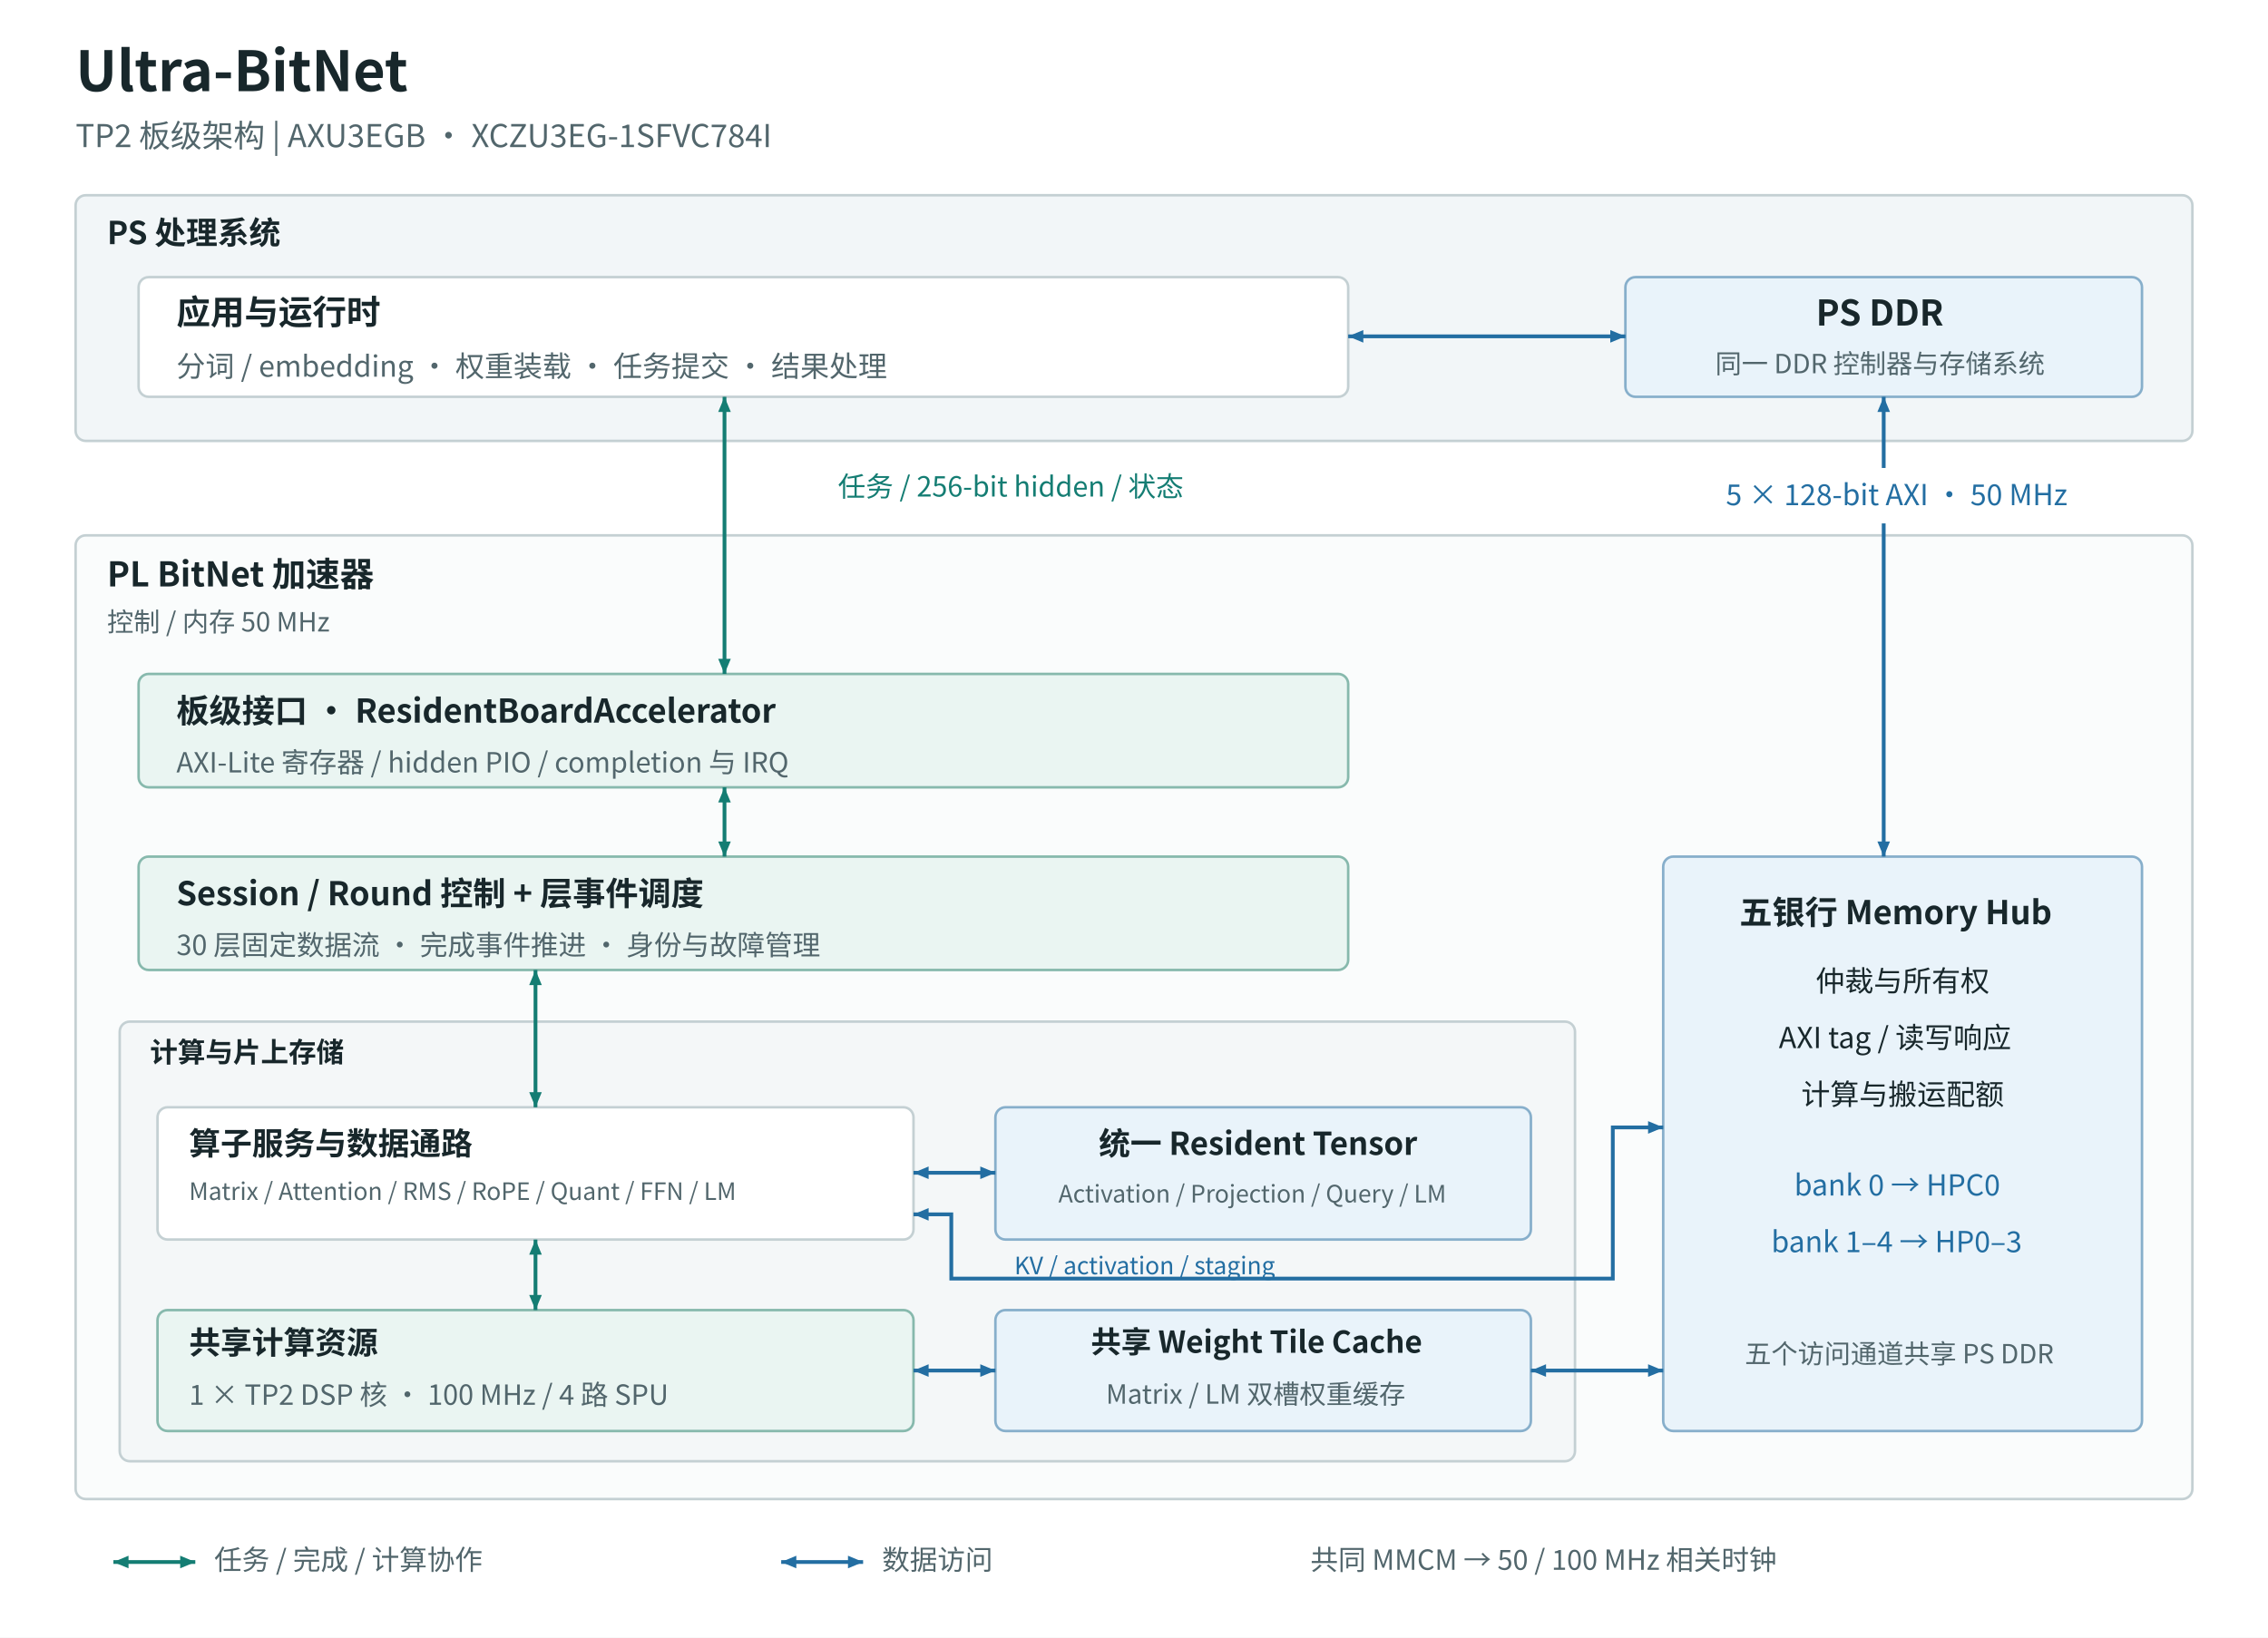
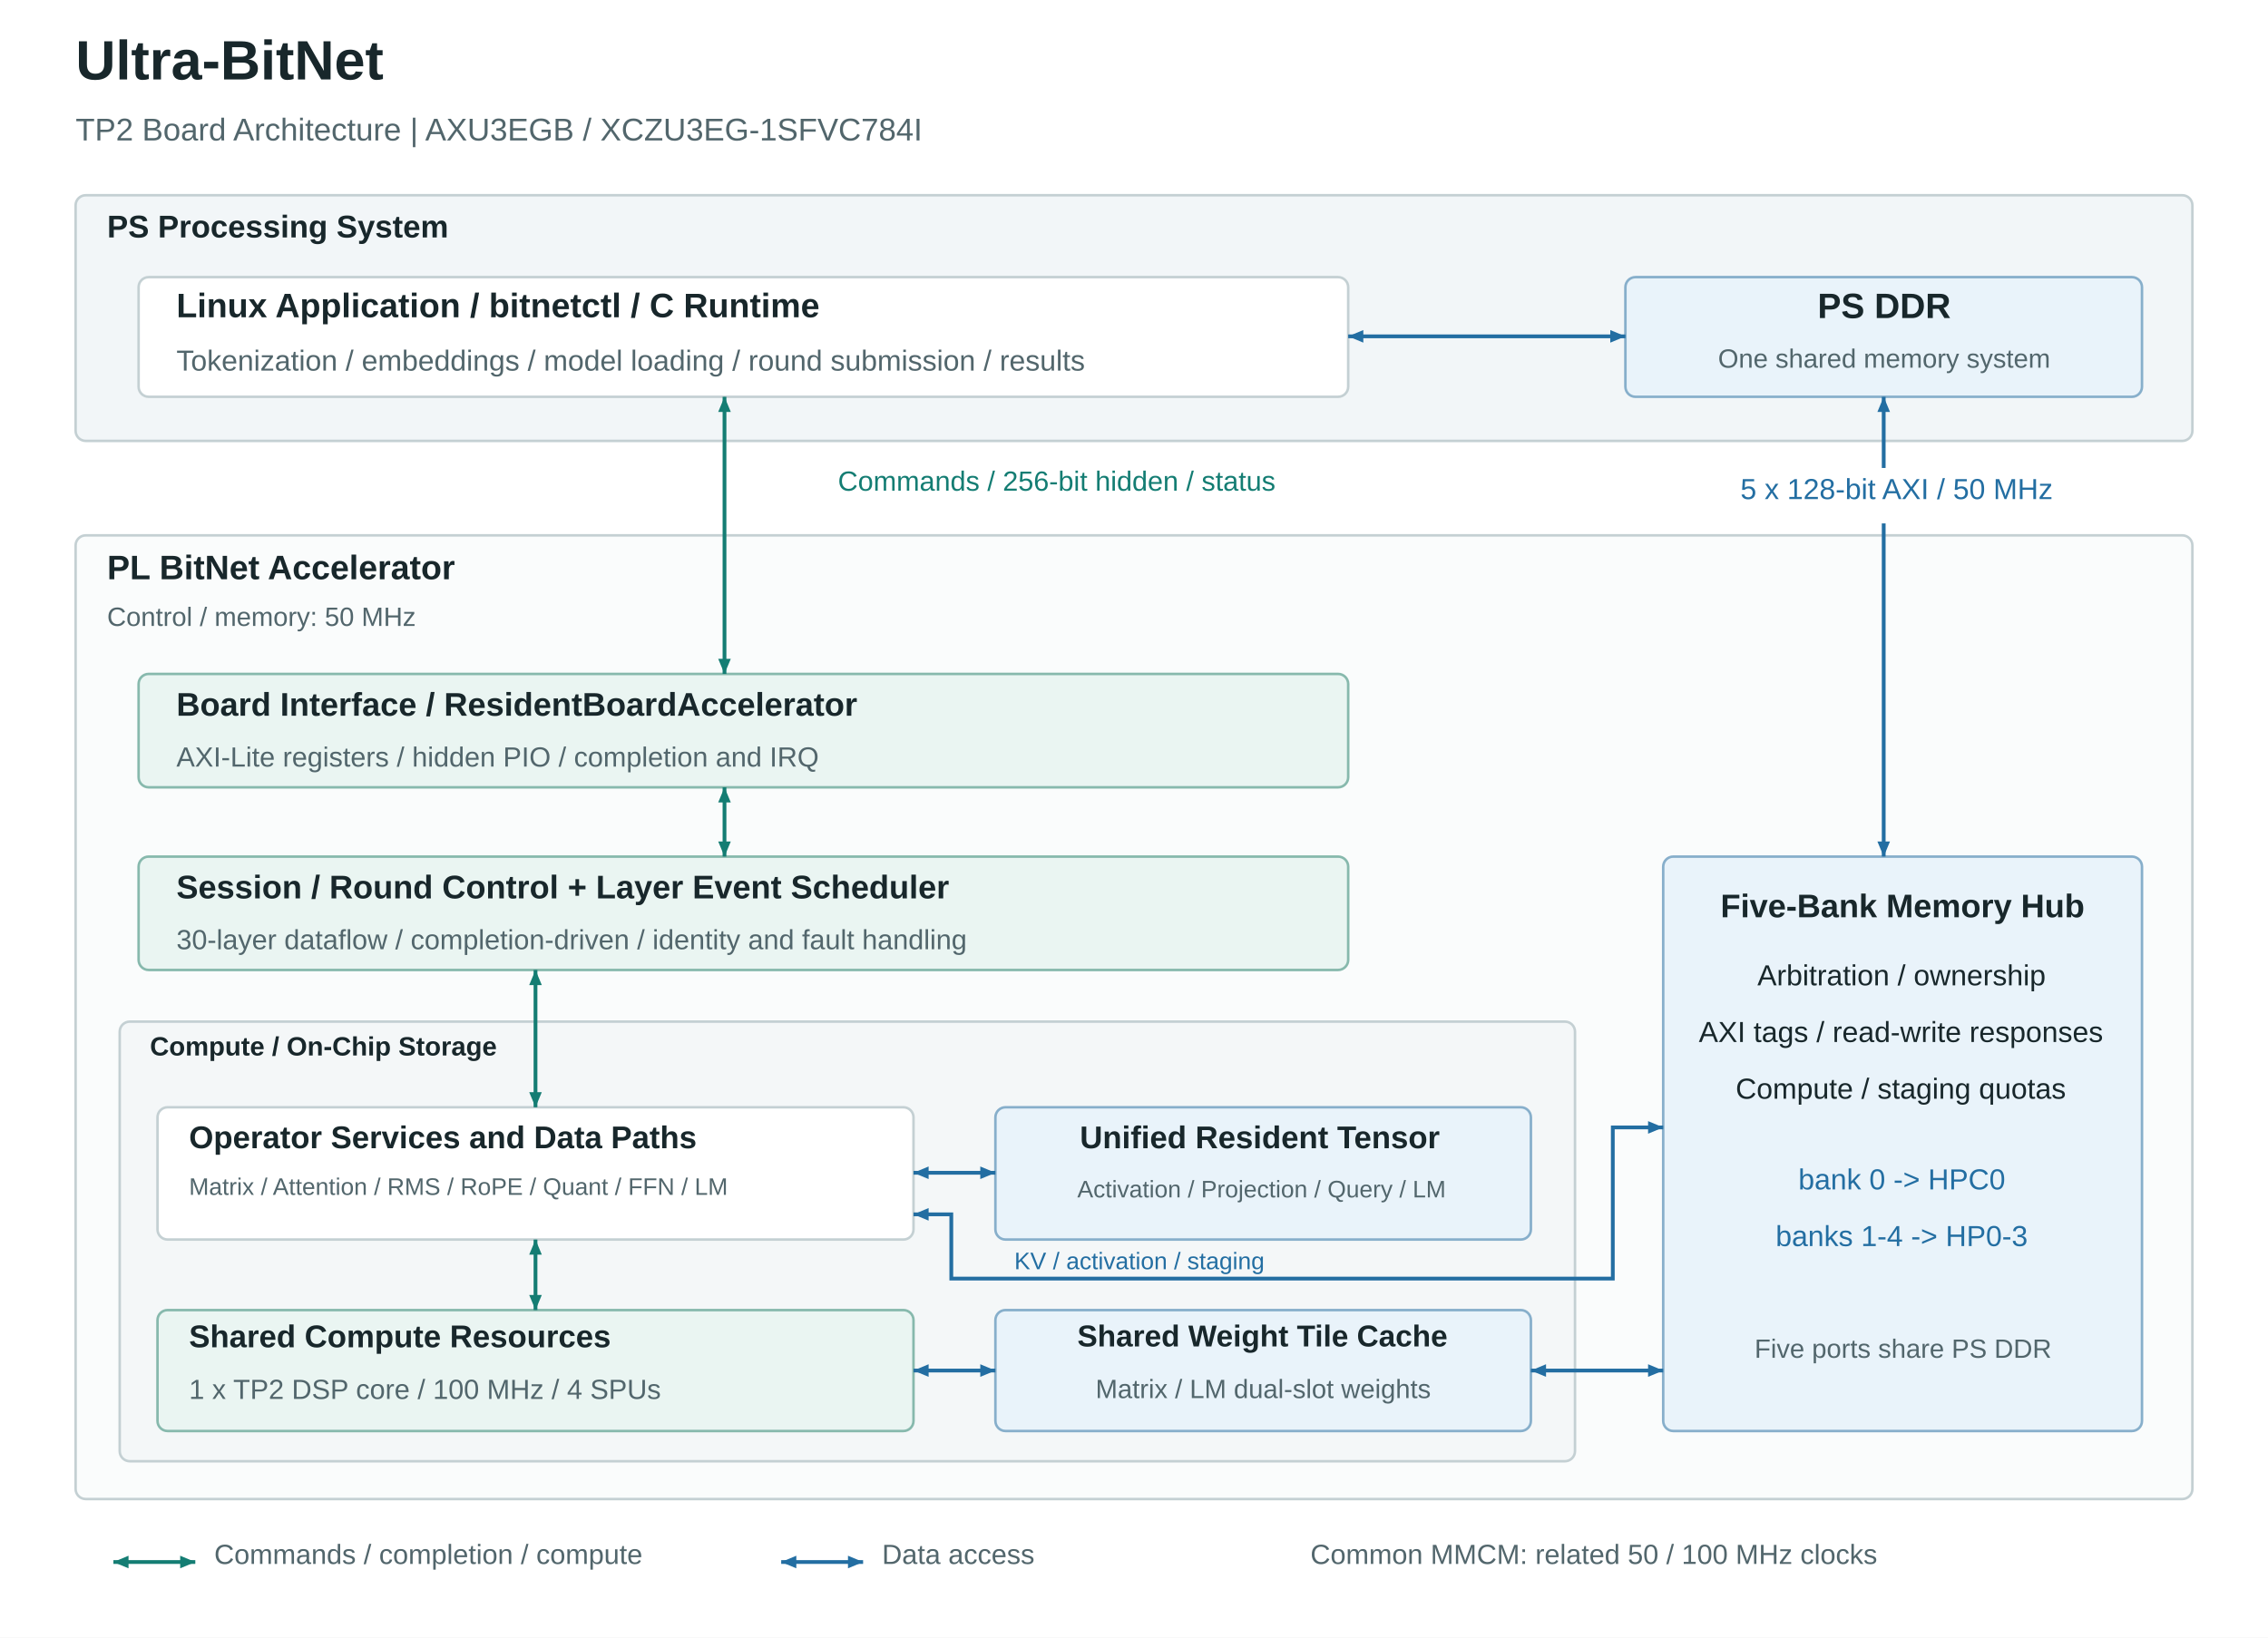
<svg xmlns="http://www.w3.org/2000/svg" width="1800" height="1300" viewBox="0 0 1800 1300">
  <rect x="0" y="0" width="1800" height="1300" fill="white" />
-   <text x="60" y="34" fill="#18272b" font-family="Microsoft YaHei, Noto Sans CJK SC, sans-serif" font-size="44" font-weight="700" dominant-baseline="text-before-edge">Ultra-BitNet</text>
-   <text x="60" y="95" fill="#52666c" font-family="Microsoft YaHei, Noto Sans CJK SC, sans-serif" font-size="25" font-weight="400" dominant-baseline="text-before-edge">TP2 板级架构  |  AXU3EGB · XCZU3EG-1SFVC784I</text>
+   <text x="60" y="34" fill="#18272b" font-family="Arial, Helvetica, sans-serif" font-size="44" font-weight="700" dominant-baseline="text-before-edge">Ultra-BitNet</text>
+   <text x="60" y="95" fill="#52666c" font-family="Arial, Helvetica, sans-serif" font-size="25" font-weight="400" dominant-baseline="text-before-edge">TP2 Board Architecture  |  AXU3EGB / XCZU3EG-1SFVC784I</text>
  <rect x="60" y="155" width="1680" height="195" rx="8" fill="#f2f6f8" stroke="#c4d0d3" stroke-width="2" />
-   <text x="85" y="172" fill="#18272b" font-family="Microsoft YaHei, Noto Sans CJK SC, sans-serif" font-size="25" font-weight="700" dominant-baseline="text-before-edge">PS  处理系统</text>
+   <text x="85" y="172" fill="#18272b" font-family="Arial, Helvetica, sans-serif" font-size="25" font-weight="700" dominant-baseline="text-before-edge">PS  Processing System</text>
  <rect x="110" y="220" width="960" height="95" rx="8" fill="white" stroke="#c4d0d3" stroke-width="2" />
-   <text x="140" y="234" fill="#18272b" font-family="Microsoft YaHei, Noto Sans CJK SC, sans-serif" font-size="27" font-weight="700" dominant-baseline="text-before-edge">应用与运行时</text>
-   <text x="140" y="279" fill="#52666c" font-family="Microsoft YaHei, Noto Sans CJK SC, sans-serif" font-size="23" font-weight="400" dominant-baseline="text-before-edge">分词 / embedding  ·  权重装载  ·  任务提交  ·  结果处理</text>
+   <text x="140" y="234" fill="#18272b" font-family="Arial, Helvetica, sans-serif" font-size="27" font-weight="700" dominant-baseline="text-before-edge">Linux Application / bitnetctl / C Runtime</text>
+   <text x="140" y="279" fill="#52666c" font-family="Arial, Helvetica, sans-serif" font-size="23" font-weight="400" dominant-baseline="text-before-edge">Tokenization / embeddings / model loading / round submission / results</text>
  <rect x="1290" y="220" width="410" height="95" rx="8" fill="#e9f3fa" stroke="#87afcb" stroke-width="2" />
-   <text x="1441.25" y="234" fill="#18272b" font-family="Microsoft YaHei, Noto Sans CJK SC, sans-serif" font-size="28" font-weight="700" dominant-baseline="text-before-edge">PS DDR</text>
-   <text x="1361.25" y="278" fill="#52666c" font-family="Microsoft YaHei, Noto Sans CJK SC, sans-serif" font-size="21" font-weight="400" dominant-baseline="text-before-edge">同一 DDR 控制器与存储系统</text>
+   <text x="1442.5" y="234" fill="#18272b" font-family="Arial, Helvetica, sans-serif" font-size="28" font-weight="700" dominant-baseline="text-before-edge">PS DDR</text>
+   <text x="1363.5" y="278" fill="#52666c" font-family="Arial, Helvetica, sans-serif" font-size="21" font-weight="400" dominant-baseline="text-before-edge">One shared memory system</text>
  <polyline points="1070,267 1290,267" fill="none" stroke="#236ea2" stroke-width="3" />
  <polygon points="1290,267 1278.0,262.0 1278.0,272.0" fill="#236ea2" />
  <polygon points="1070,267 1082.0,272.0 1082.0,262.0" fill="#236ea2" />
  <rect x="60" y="425" width="1680" height="765" rx="8" fill="#fafcfc" stroke="#c4d0d3" stroke-width="2" />
-   <text x="85" y="442" fill="#18272b" font-family="Microsoft YaHei, Noto Sans CJK SC, sans-serif" font-size="27" font-weight="700" dominant-baseline="text-before-edge">PL  BitNet 加速器</text>
-   <text x="85" y="483" fill="#52666c" font-family="Microsoft YaHei, Noto Sans CJK SC, sans-serif" font-size="21" font-weight="400" dominant-baseline="text-before-edge">控制 / 内存 50 MHz</text>
+   <text x="85" y="442" fill="#18272b" font-family="Arial, Helvetica, sans-serif" font-size="27" font-weight="700" dominant-baseline="text-before-edge">PL  BitNet Accelerator</text>
+   <text x="85" y="483" fill="#52666c" font-family="Arial, Helvetica, sans-serif" font-size="21" font-weight="400" dominant-baseline="text-before-edge">Control / memory: 50 MHz</text>
  <rect x="110" y="535" width="960" height="90" rx="8" fill="#eaf5f2" stroke="#87b9ad" stroke-width="2" />
-   <text x="140" y="551" fill="#18272b" font-family="Microsoft YaHei, Noto Sans CJK SC, sans-serif" font-size="26" font-weight="700" dominant-baseline="text-before-edge">板级接口  ·  ResidentBoardAccelerator</text>
-   <text x="140" y="594" fill="#52666c" font-family="Microsoft YaHei, Noto Sans CJK SC, sans-serif" font-size="22" font-weight="400" dominant-baseline="text-before-edge">AXI-Lite 寄存器  /  hidden PIO  /  completion 与 IRQ</text>
+   <text x="140" y="551" fill="#18272b" font-family="Arial, Helvetica, sans-serif" font-size="26" font-weight="700" dominant-baseline="text-before-edge">Board Interface / ResidentBoardAccelerator</text>
+   <text x="140" y="594" fill="#52666c" font-family="Arial, Helvetica, sans-serif" font-size="22" font-weight="400" dominant-baseline="text-before-edge">AXI-Lite registers / hidden PIO / completion and IRQ</text>
  <polyline points="575,315 575,535" fill="none" stroke="#147d73" stroke-width="3" />
  <polygon points="575,535 580.0,523.0 570.0,523.0" fill="#147d73" />
  <polygon points="575,315 570.0,327.0 580.0,327.0" fill="#147d73" />
  <rect x="650" y="366" width="410" height="46" rx="0" fill="white" stroke="white" stroke-width="1" />
-   <text x="665" y="375" fill="#147d73" font-family="Microsoft YaHei, Noto Sans CJK SC, sans-serif" font-size="22" font-weight="400" dominant-baseline="text-before-edge">任务 / 256-bit hidden / 状态</text>
+   <text x="665" y="375" fill="#147d73" font-family="Arial, Helvetica, sans-serif" font-size="22" font-weight="400" dominant-baseline="text-before-edge">Commands / 256-bit hidden / status</text>
  <rect x="110" y="680" width="960" height="90" rx="8" fill="#eaf5f2" stroke="#87b9ad" stroke-width="2" />
-   <text x="140" y="696" fill="#18272b" font-family="Microsoft YaHei, Noto Sans CJK SC, sans-serif" font-size="26" font-weight="700" dominant-baseline="text-before-edge">Session / Round 控制 + 层事件调度</text>
-   <text x="140" y="739" fill="#52666c" font-family="Microsoft YaHei, Noto Sans CJK SC, sans-serif" font-size="22" font-weight="400" dominant-baseline="text-before-edge">30 层固定数据流  ·  完成事件推进  ·  身份与故障管理</text>
+   <text x="140" y="696" fill="#18272b" font-family="Arial, Helvetica, sans-serif" font-size="26" font-weight="700" dominant-baseline="text-before-edge">Session / Round Control + Layer Event Scheduler</text>
+   <text x="140" y="739" fill="#52666c" font-family="Arial, Helvetica, sans-serif" font-size="22" font-weight="400" dominant-baseline="text-before-edge">30-layer dataflow / completion-driven / identity and fault handling</text>
  <polyline points="575,625 575,680" fill="none" stroke="#147d73" stroke-width="3" />
  <polygon points="575,680 580.0,668.0 570.0,668.0" fill="#147d73" />
  <polygon points="575,625 570.0,637.0 580.0,637.0" fill="#147d73" />
  <rect x="95" y="811" width="1155" height="349" rx="8" fill="#f4f7f8" stroke="#c4d0d3" stroke-width="2" />
-   <text x="119" y="824" fill="#18272b" font-family="Microsoft YaHei, Noto Sans CJK SC, sans-serif" font-size="22" font-weight="700" dominant-baseline="text-before-edge">计算与片上存储</text>
+   <text x="119" y="824" fill="#18272b" font-family="Arial, Helvetica, sans-serif" font-size="21" font-weight="700" dominant-baseline="text-before-edge">Compute / On-Chip Storage</text>
  <rect x="125" y="879" width="600" height="105" rx="8" fill="white" stroke="#c4d0d3" stroke-width="2" />
-   <text x="150" y="895" fill="#18272b" font-family="Microsoft YaHei, Noto Sans CJK SC, sans-serif" font-size="25" font-weight="700" dominant-baseline="text-before-edge">算子服务与数据通路</text>
-   <text x="150" y="936" fill="#52666c" font-family="Microsoft YaHei, Noto Sans CJK SC, sans-serif" font-size="19" font-weight="400" dominant-baseline="text-before-edge">Matrix / Attention / RMS / RoPE / Quant / FFN / LM</text>
+   <text x="150" y="895" fill="#18272b" font-family="Arial, Helvetica, sans-serif" font-size="25" font-weight="700" dominant-baseline="text-before-edge">Operator Services and Data Paths</text>
+   <text x="150" y="936" fill="#52666c" font-family="Arial, Helvetica, sans-serif" font-size="19" font-weight="400" dominant-baseline="text-before-edge">Matrix / Attention / RMS / RoPE / Quant / FFN / LM</text>
  <rect x="790" y="879" width="425" height="105" rx="8" fill="#e9f3fa" stroke="#87afcb" stroke-width="2" />
-   <text x="872.023" y="895" fill="#18272b" font-family="Microsoft YaHei, Noto Sans CJK SC, sans-serif" font-size="25" font-weight="700" dominant-baseline="text-before-edge">统一 Resident Tensor</text>
-   <text x="840.0" y="938" fill="#52666c" font-family="Microsoft YaHei, Noto Sans CJK SC, sans-serif" font-size="19" font-weight="400" dominant-baseline="text-before-edge">Activation / Projection / Query / LM</text>
+   <text x="857.016" y="895" fill="#18272b" font-family="Arial, Helvetica, sans-serif" font-size="25" font-weight="700" dominant-baseline="text-before-edge">Unified Resident Tensor</text>
+   <text x="855.0" y="938" fill="#52666c" font-family="Arial, Helvetica, sans-serif" font-size="19" font-weight="400" dominant-baseline="text-before-edge">Activation / Projection / Query / LM</text>
  <polyline points="725,931 790,931" fill="none" stroke="#236ea2" stroke-width="3" />
  <polygon points="790,931 778.0,926.0 778.0,936.0" fill="#236ea2" />
  <polygon points="725,931 737.0,936.0 737.0,926.0" fill="#236ea2" />
  <polyline points="425,770 425,879" fill="none" stroke="#147d73" stroke-width="3" />
  <polygon points="425,879 430.0,867.0 420.0,867.0" fill="#147d73" />
  <polygon points="425,770 420.0,782.0 430.0,782.0" fill="#147d73" />
  <rect x="125" y="1040" width="600" height="96" rx="8" fill="#eaf5f2" stroke="#87b9ad" stroke-width="2" />
-   <text x="150" y="1053" fill="#18272b" font-family="Microsoft YaHei, Noto Sans CJK SC, sans-serif" font-size="25" font-weight="700" dominant-baseline="text-before-edge">共享计算资源</text>
-   <text x="150" y="1096" fill="#52666c" font-family="Microsoft YaHei, Noto Sans CJK SC, sans-serif" font-size="22" font-weight="400" dominant-baseline="text-before-edge">1 × TP2 DSP 核 · 100 MHz  /  4 路 SPU</text>
+   <text x="150" y="1053" fill="#18272b" font-family="Arial, Helvetica, sans-serif" font-size="25" font-weight="700" dominant-baseline="text-before-edge">Shared Compute Resources</text>
+   <text x="150" y="1096" fill="#52666c" font-family="Arial, Helvetica, sans-serif" font-size="22" font-weight="400" dominant-baseline="text-before-edge">1 x TP2 DSP core / 100 MHz / 4 SPUs</text>
  <polyline points="425,984 425,1040" fill="none" stroke="#147d73" stroke-width="3" />
  <polygon points="425,1040 430.0,1028.0 420.0,1028.0" fill="#147d73" />
  <polygon points="425,984 420.0,996.0 430.0,996.0" fill="#147d73" />
  <rect x="790" y="1040" width="425" height="96" rx="8" fill="#e9f3fa" stroke="#87afcb" stroke-width="2" />
-   <text x="865.754" y="1053" fill="#18272b" font-family="Microsoft YaHei, Noto Sans CJK SC, sans-serif" font-size="24" font-weight="700" dominant-baseline="text-before-edge">共享 Weight Tile Cache</text>
-   <text x="877.75" y="1096" fill="#52666c" font-family="Microsoft YaHei, Noto Sans CJK SC, sans-serif" font-size="21" font-weight="400" dominant-baseline="text-before-edge">Matrix / LM 双槽权重缓存</text>
+   <text x="855.008" y="1053" fill="#18272b" font-family="Arial, Helvetica, sans-serif" font-size="24" font-weight="700" dominant-baseline="text-before-edge">Shared Weight Tile Cache</text>
+   <text x="869.5" y="1096" fill="#52666c" font-family="Arial, Helvetica, sans-serif" font-size="21" font-weight="400" dominant-baseline="text-before-edge">Matrix / LM dual-slot weights</text>
  <polyline points="790,1088 725,1088" fill="none" stroke="#236ea2" stroke-width="3" />
  <polygon points="725,1088 737.0,1093.0 737.0,1083.0" fill="#236ea2" />
  <polygon points="790,1088 778.0,1083.0 778.0,1093.0" fill="#236ea2" />
  <rect x="1320" y="680" width="380" height="456" rx="8" fill="#e9f3fa" stroke="#87afcb" stroke-width="2" />
-   <text x="1380.492" y="711" fill="#18272b" font-family="Microsoft YaHei, Noto Sans CJK SC, sans-serif" font-size="26" font-weight="700" dominant-baseline="text-before-edge">五银行 Memory Hub</text>
-   <text x="1441.0" y="767" fill="#18272b" font-family="Microsoft YaHei, Noto Sans CJK SC, sans-serif" font-size="23" font-weight="400" dominant-baseline="text-before-edge">仲裁与所有权</text>
-   <text x="1411.75" y="812" fill="#18272b" font-family="Microsoft YaHei, Noto Sans CJK SC, sans-serif" font-size="23" font-weight="400" dominant-baseline="text-before-edge">AXI tag / 读写响应</text>
-   <text x="1429.5" y="857" fill="#18272b" font-family="Microsoft YaHei, Noto Sans CJK SC, sans-serif" font-size="23" font-weight="400" dominant-baseline="text-before-edge">计算与搬运配额</text>
-   <text x="1424.004" y="929" fill="#236ea2" font-family="Microsoft YaHei, Noto Sans CJK SC, sans-serif" font-size="23" font-weight="400" dominant-baseline="text-before-edge">bank 0 → HPC0</text>
-   <text x="1405.754" y="974" fill="#236ea2" font-family="Microsoft YaHei, Noto Sans CJK SC, sans-serif" font-size="23" font-weight="400" dominant-baseline="text-before-edge">bank 1–4 → HP0–3</text>
-   <text x="1384.75" y="1064" fill="#52666c" font-family="Microsoft YaHei, Noto Sans CJK SC, sans-serif" font-size="21" font-weight="400" dominant-baseline="text-before-edge">五个访问通道共享 PS DDR</text>
+   <text x="1365.5" y="711" fill="#18272b" font-family="Arial, Helvetica, sans-serif" font-size="26" font-weight="700" dominant-baseline="text-before-edge">Five-Bank Memory Hub</text>
+   <text x="1394.75" y="767" fill="#18272b" font-family="Arial, Helvetica, sans-serif" font-size="23" font-weight="400" dominant-baseline="text-before-edge">Arbitration / ownership</text>
+   <text x="1348.25" y="812" fill="#18272b" font-family="Arial, Helvetica, sans-serif" font-size="23" font-weight="400" dominant-baseline="text-before-edge">AXI tags / read-write responses</text>
+   <text x="1377.5" y="857" fill="#18272b" font-family="Arial, Helvetica, sans-serif" font-size="23" font-weight="400" dominant-baseline="text-before-edge">Compute / staging quotas</text>
+   <text x="1427.25" y="929" fill="#236ea2" font-family="Arial, Helvetica, sans-serif" font-size="23" font-weight="400" dominant-baseline="text-before-edge">bank 0 -&gt; HPC0</text>
+   <text x="1409.25" y="974" fill="#236ea2" font-family="Arial, Helvetica, sans-serif" font-size="23" font-weight="400" dominant-baseline="text-before-edge">banks 1-4 -&gt; HP0-3</text>
+   <text x="1392.5" y="1064" fill="#52666c" font-family="Arial, Helvetica, sans-serif" font-size="21" font-weight="400" dominant-baseline="text-before-edge">Five ports share PS DDR</text>
  <polyline points="1495,315 1495,680" fill="none" stroke="#236ea2" stroke-width="3" />
  <polygon points="1495,680 1500.0,668.0 1490.0,668.0" fill="#236ea2" />
  <polygon points="1495,315 1490.0,327.0 1500.0,327.0" fill="#236ea2" />
  <rect x="1300" y="372" width="415" height="43" rx="0" fill="white" stroke="white" stroke-width="1" />
-   <text x="1369.75" y="381" fill="#236ea2" font-family="Microsoft YaHei, Noto Sans CJK SC, sans-serif" font-size="23" font-weight="400" dominant-baseline="text-before-edge">5 × 128-bit AXI · 50 MHz</text>
+   <text x="1381.262" y="381" fill="#236ea2" font-family="Arial, Helvetica, sans-serif" font-size="23" font-weight="400" dominant-baseline="text-before-edge">5 x 128-bit AXI / 50 MHz</text>
  <polyline points="725,964 755,964 755,1015 1280,1015 1280,895 1320,895" fill="none" stroke="#236ea2" stroke-width="3" />
  <polygon points="1320,895 1308.0,890.0 1308.0,900.0" fill="#236ea2" />
  <polygon points="725,964 737.0,969.0 737.0,959.0" fill="#236ea2" />
-   <text x="805" y="995" fill="#236ea2" font-family="Microsoft YaHei, Noto Sans CJK SC, sans-serif" font-size="19" font-weight="400" dominant-baseline="text-before-edge">KV / activation / staging</text>
+   <text x="805" y="995" fill="#236ea2" font-family="Arial, Helvetica, sans-serif" font-size="19" font-weight="400" dominant-baseline="text-before-edge">KV / activation / staging</text>
  <polyline points="1215,1088 1320,1088" fill="none" stroke="#236ea2" stroke-width="3" />
  <polygon points="1320,1088 1308.0,1083.0 1308.0,1093.0" fill="#236ea2" />
  <polygon points="1215,1088 1227.0,1093.0 1227.0,1083.0" fill="#236ea2" />
  <polyline points="90,1240 155,1240" fill="none" stroke="#147d73" stroke-width="3" />
  <polygon points="155,1240 143.0,1235.0 143.0,1245.0" fill="#147d73" />
  <polygon points="90,1240 102.0,1245.0 102.0,1235.0" fill="#147d73" />
-   <text x="170" y="1227" fill="#52666c" font-family="Microsoft YaHei, Noto Sans CJK SC, sans-serif" font-size="22" font-weight="400" dominant-baseline="text-before-edge">任务 / 完成 / 计算协作</text>
+   <text x="170" y="1227" fill="#52666c" font-family="Arial, Helvetica, sans-serif" font-size="22" font-weight="400" dominant-baseline="text-before-edge">Commands / completion / compute</text>
  <polyline points="620,1240 685,1240" fill="none" stroke="#236ea2" stroke-width="3" />
  <polygon points="685,1240 673.0,1235.0 673.0,1245.0" fill="#236ea2" />
  <polygon points="620,1240 632.0,1245.0 632.0,1235.0" fill="#236ea2" />
-   <text x="700" y="1227" fill="#52666c" font-family="Microsoft YaHei, Noto Sans CJK SC, sans-serif" font-size="22" font-weight="400" dominant-baseline="text-before-edge">数据访问</text>
-   <text x="1040" y="1227" fill="#52666c" font-family="Microsoft YaHei, Noto Sans CJK SC, sans-serif" font-size="22" font-weight="400" dominant-baseline="text-before-edge">共同 MMCM → 50 / 100 MHz 相关时钟</text>
+   <text x="700" y="1227" fill="#52666c" font-family="Arial, Helvetica, sans-serif" font-size="22" font-weight="400" dominant-baseline="text-before-edge">Data access</text>
+   <text x="1040" y="1227" fill="#52666c" font-family="Arial, Helvetica, sans-serif" font-size="22" font-weight="400" dominant-baseline="text-before-edge">Common MMCM: related 50 / 100 MHz clocks</text>
</svg>
